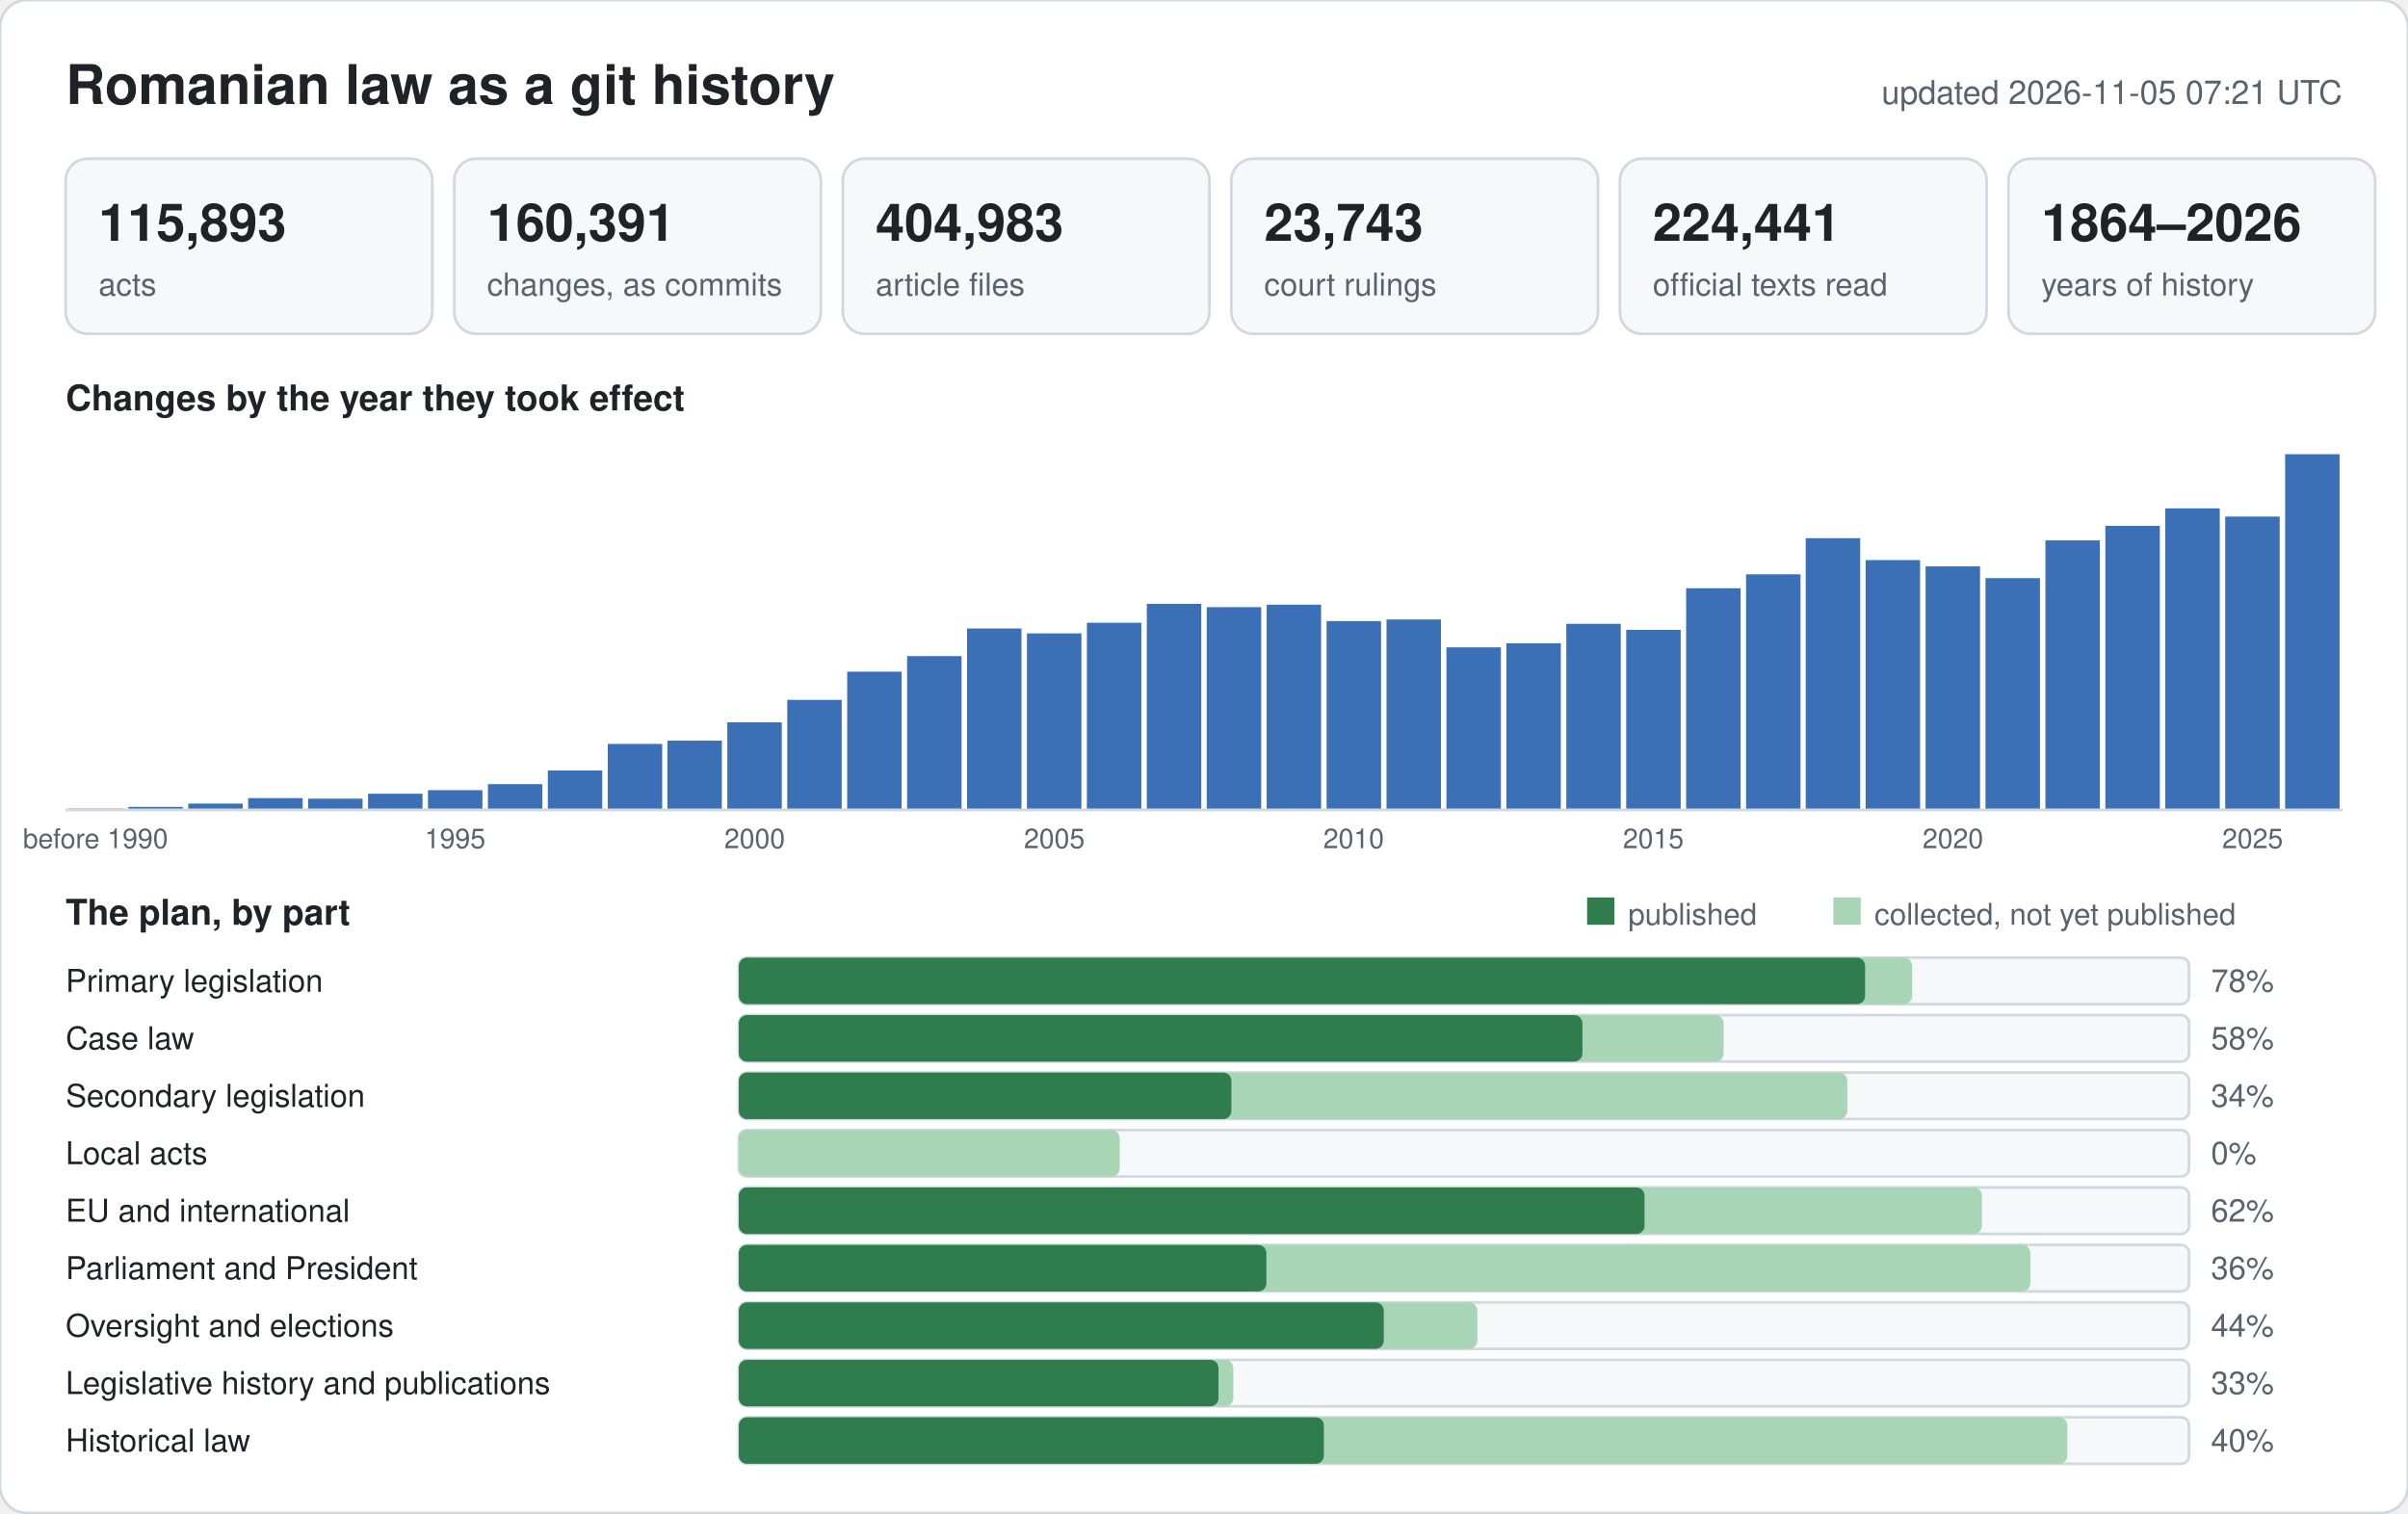
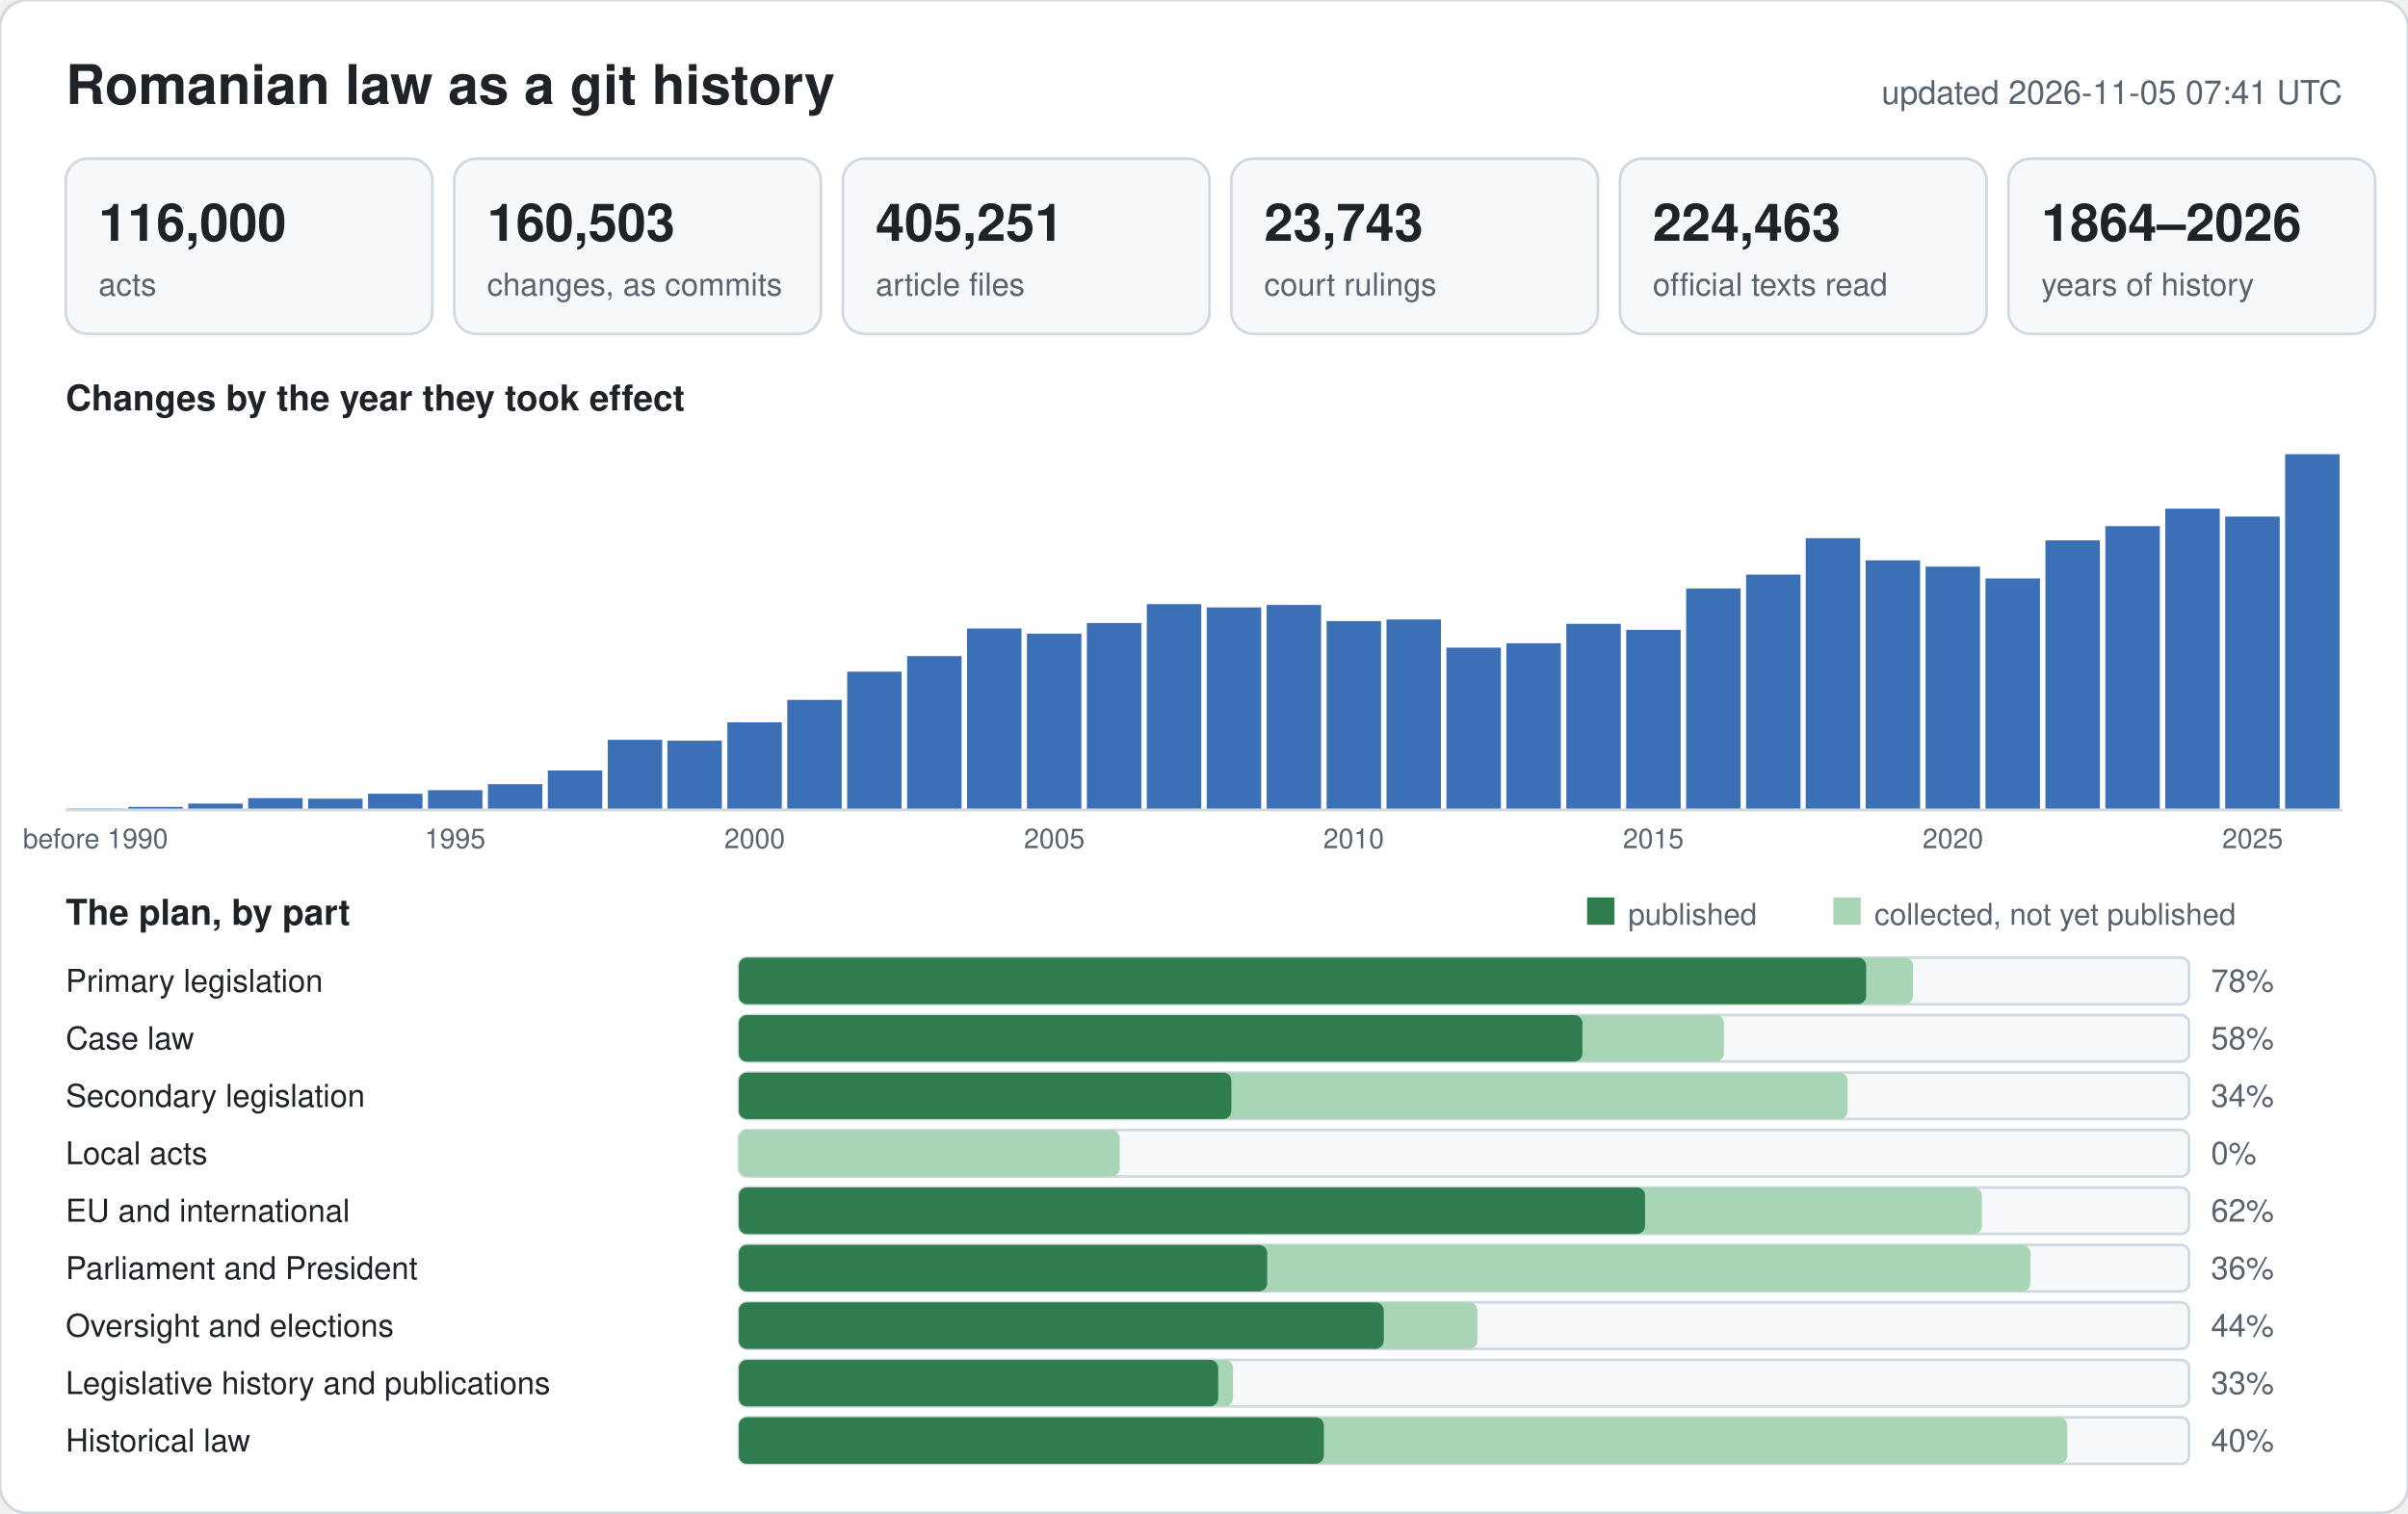
<svg xmlns="http://www.w3.org/2000/svg" width="880" height="553" viewBox="0 0 880 553" font-family="-apple-system,BlinkMacSystemFont,Segoe UI,Helvetica,Arial,sans-serif">
  <rect width="880" height="553" rx="10" fill="#ffffff" stroke="#d1d9e0" />
  <text x="24" y="38" font-size="20" font-weight="600" fill="#1f2328">Romanian law as a git history</text>
-   <text x="856" y="38" font-size="12" text-anchor="end" fill="#59636e">updated 2026-11-05 07:21 UTC</text>
+   <text x="856" y="38" font-size="12" text-anchor="end" fill="#59636e">updated 2026-11-05 07:41 UTC</text>
  <rect x="24" y="58" width="134" height="64" rx="8" fill="#f6f8fa" stroke="#d1d9e0" />
-   <text x="36" y="88" font-size="19" font-weight="600" fill="#1f2328">115,893</text>
+   <text x="36" y="88" font-size="19" font-weight="600" fill="#1f2328">116,000</text>
  <text x="36" y="108" font-size="11.5" fill="#59636e">acts</text>
  <rect x="166" y="58" width="134" height="64" rx="8" fill="#f6f8fa" stroke="#d1d9e0" />
-   <text x="178" y="88" font-size="19" font-weight="600" fill="#1f2328">160,391</text>
+   <text x="178" y="88" font-size="19" font-weight="600" fill="#1f2328">160,503</text>
  <text x="178" y="108" font-size="11.5" fill="#59636e">changes, as commits</text>
  <rect x="308" y="58" width="134" height="64" rx="8" fill="#f6f8fa" stroke="#d1d9e0" />
-   <text x="320" y="88" font-size="19" font-weight="600" fill="#1f2328">404,983</text>
+   <text x="320" y="88" font-size="19" font-weight="600" fill="#1f2328">405,251</text>
  <text x="320" y="108" font-size="11.5" fill="#59636e">article files</text>
  <rect x="450" y="58" width="134" height="64" rx="8" fill="#f6f8fa" stroke="#d1d9e0" />
  <text x="462" y="88" font-size="19" font-weight="600" fill="#1f2328">23,743</text>
  <text x="462" y="108" font-size="11.5" fill="#59636e">court rulings</text>
  <rect x="592" y="58" width="134" height="64" rx="8" fill="#f6f8fa" stroke="#d1d9e0" />
-   <text x="604" y="88" font-size="19" font-weight="600" fill="#1f2328">224,441</text>
+   <text x="604" y="88" font-size="19" font-weight="600" fill="#1f2328">224,463</text>
  <text x="604" y="108" font-size="11.5" fill="#59636e">official texts read</text>
  <rect x="734" y="58" width="134" height="64" rx="8" fill="#f6f8fa" stroke="#d1d9e0" />
  <text x="746" y="88" font-size="19" font-weight="600" fill="#1f2328">1864–2026</text>
  <text x="746" y="108" font-size="11.5" fill="#59636e">years of history</text>
  <text x="24" y="150" font-size="13" font-weight="600" fill="#1f2328">Changes by the year they took effect</text>
  <rect x="25.0" y="295.4" width="19.9" height="0.6" fill="#9db6dc" />
  <text x="34.9" y="310" font-size="10" text-anchor="middle" fill="#59636e">before 1990</text>
  <rect x="46.9" y="294.9" width="19.9" height="1.1" fill="#3b6fb6" />
  <rect x="68.8" y="293.7" width="19.9" height="2.3" fill="#3b6fb6" />
  <rect x="90.7" y="291.7" width="19.9" height="4.3" fill="#3b6fb6" />
  <rect x="112.6" y="291.9" width="19.9" height="4.1" fill="#3b6fb6" />
  <rect x="134.5" y="290.1" width="19.9" height="5.9" fill="#3b6fb6" />
  <rect x="156.4" y="288.8" width="19.9" height="7.2" fill="#3b6fb6" />
  <text x="166.3" y="310" font-size="10" text-anchor="middle" fill="#59636e">1995</text>
  <rect x="178.3" y="286.6" width="19.9" height="9.4" fill="#3b6fb6" />
  <rect x="200.2" y="281.6" width="19.9" height="14.4" fill="#3b6fb6" />
-   <rect x="222.1" y="271.9" width="19.9" height="24.1" fill="#3b6fb6" />
+   <rect x="222.1" y="270.4" width="19.9" height="25.6" fill="#3b6fb6" />
  <rect x="243.9" y="270.7" width="19.9" height="25.3" fill="#3b6fb6" />
  <rect x="265.8" y="264.0" width="19.9" height="32.0" fill="#3b6fb6" />
  <text x="275.8" y="310" font-size="10" text-anchor="middle" fill="#59636e">2000</text>
  <rect x="287.7" y="255.8" width="19.9" height="40.2" fill="#3b6fb6" />
  <rect x="309.6" y="245.5" width="19.9" height="50.5" fill="#3b6fb6" />
  <rect x="331.5" y="239.8" width="19.9" height="56.2" fill="#3b6fb6" />
  <rect x="353.4" y="229.7" width="19.9" height="66.3" fill="#3b6fb6" />
-   <rect x="375.3" y="231.5" width="19.9" height="64.5" fill="#3b6fb6" />
+   <rect x="375.3" y="231.6" width="19.9" height="64.4" fill="#3b6fb6" />
  <text x="385.3" y="310" font-size="10" text-anchor="middle" fill="#59636e">2005</text>
-   <rect x="397.2" y="227.6" width="19.9" height="68.4" fill="#3b6fb6" />
-   <rect x="419.1" y="220.7" width="19.9" height="75.3" fill="#3b6fb6" />
-   <rect x="441.0" y="221.9" width="19.9" height="74.1" fill="#3b6fb6" />
-   <rect x="462.9" y="221.0" width="19.9" height="75.0" fill="#3b6fb6" />
+   <rect x="397.2" y="227.7" width="19.9" height="68.3" fill="#3b6fb6" />
+   <rect x="419.1" y="220.8" width="19.9" height="75.2" fill="#3b6fb6" />
+   <rect x="441.0" y="222.0" width="19.9" height="74.0" fill="#3b6fb6" />
+   <rect x="462.9" y="221.1" width="19.9" height="74.9" fill="#3b6fb6" />
  <rect x="484.8" y="227.0" width="19.9" height="69.0" fill="#3b6fb6" />
  <text x="494.7" y="310" font-size="10" text-anchor="middle" fill="#59636e">2010</text>
  <rect x="506.7" y="226.4" width="19.9" height="69.6" fill="#3b6fb6" />
-   <rect x="528.6" y="236.6" width="19.9" height="59.4" fill="#3b6fb6" />
+   <rect x="528.6" y="236.7" width="19.9" height="59.3" fill="#3b6fb6" />
  <rect x="550.5" y="235.1" width="19.9" height="60.9" fill="#3b6fb6" />
  <rect x="572.4" y="228.0" width="19.9" height="68.0" fill="#3b6fb6" />
  <rect x="594.3" y="230.2" width="19.9" height="65.8" fill="#3b6fb6" />
  <text x="604.2" y="310" font-size="10" text-anchor="middle" fill="#59636e">2015</text>
-   <rect x="616.2" y="215.0" width="19.9" height="81.0" fill="#3b6fb6" />
-   <rect x="638.1" y="209.9" width="19.9" height="86.1" fill="#3b6fb6" />
+   <rect x="616.2" y="215.1" width="19.9" height="80.9" fill="#3b6fb6" />
+   <rect x="638.1" y="210.0" width="19.9" height="86.0" fill="#3b6fb6" />
  <rect x="659.9" y="196.7" width="19.9" height="99.3" fill="#3b6fb6" />
-   <rect x="681.8" y="204.7" width="19.9" height="91.3" fill="#3b6fb6" />
-   <rect x="703.7" y="207.0" width="19.9" height="89.0" fill="#3b6fb6" />
+   <rect x="681.8" y="204.8" width="19.9" height="91.2" fill="#3b6fb6" />
+   <rect x="703.7" y="207.1" width="19.9" height="88.9" fill="#3b6fb6" />
  <text x="713.7" y="310" font-size="10" text-anchor="middle" fill="#59636e">2020</text>
-   <rect x="725.6" y="211.3" width="19.9" height="84.7" fill="#3b6fb6" />
+   <rect x="725.6" y="211.4" width="19.9" height="84.6" fill="#3b6fb6" />
  <rect x="747.5" y="197.5" width="19.9" height="98.5" fill="#3b6fb6" />
-   <rect x="769.4" y="192.2" width="19.9" height="103.8" fill="#3b6fb6" />
-   <rect x="791.3" y="185.8" width="19.9" height="110.2" fill="#3b6fb6" />
+   <rect x="769.4" y="192.3" width="19.9" height="103.7" fill="#3b6fb6" />
+   <rect x="791.3" y="185.9" width="19.9" height="110.1" fill="#3b6fb6" />
  <rect x="813.2" y="188.8" width="19.9" height="107.2" fill="#3b6fb6" />
  <text x="823.2" y="310" font-size="10" text-anchor="middle" fill="#59636e">2025</text>
  <rect x="835.1" y="166.0" width="19.9" height="130.0" fill="#3b6fb6" />
  <line x1="24" y1="296" x2="856" y2="296" stroke="#d1d9e0" />
  <text x="24" y="338" font-size="13" font-weight="600" fill="#1f2328">The plan, by part</text>
  <rect x="580" y="328" width="10" height="10" fill="#2f7d4f" />
  <text x="595" y="338" font-size="11" fill="#59636e">published</text>
  <rect x="670" y="328" width="10" height="10" fill="#a8d5b5" />
  <text x="685" y="338" font-size="11" fill="#59636e">collected, not yet published</text>
  <text x="24" y="362.5" font-size="11.5" fill="#1f2328">Primary legislation</text>
  <rect x="270" y="350" width="530" height="17" rx="3" fill="#f6f8fa" stroke="#d1d9e0" />
-   <rect x="270" y="350" width="428.8" height="17" rx="3" fill="#a8d5b5" />
-   <rect x="270" y="350" width="411.6" height="17" rx="3" fill="#2f7d4f" />
+   <rect x="270" y="350" width="429.1" height="17" rx="3" fill="#a8d5b5" />
+   <rect x="270" y="350" width="412.0" height="17" rx="3" fill="#2f7d4f" />
  <text x="808" y="362.5" font-size="11.5" fill="#59636e">78%</text>
  <text x="24" y="383.5" font-size="11.5" fill="#1f2328">Case law</text>
  <rect x="270" y="371" width="530" height="17" rx="3" fill="#f6f8fa" stroke="#d1d9e0" />
-   <rect x="270" y="371" width="359.9" height="17" rx="3" fill="#a8d5b5" />
+   <rect x="270" y="371" width="360.0" height="17" rx="3" fill="#a8d5b5" />
  <rect x="270" y="371" width="308.3" height="17" rx="3" fill="#2f7d4f" />
  <text x="808" y="383.5" font-size="11.5" fill="#59636e">58%</text>
  <text x="24" y="404.5" font-size="11.5" fill="#1f2328">Secondary legislation</text>
  <rect x="270" y="392" width="530" height="17" rx="3" fill="#f6f8fa" stroke="#d1d9e0" />
-   <rect x="270" y="392" width="405.1" height="17" rx="3" fill="#a8d5b5" />
+   <rect x="270" y="392" width="405.2" height="17" rx="3" fill="#a8d5b5" />
  <rect x="270" y="392" width="180.0" height="17" rx="3" fill="#2f7d4f" />
  <text x="808" y="404.5" font-size="11.5" fill="#59636e">34%</text>
  <text x="24" y="425.5" font-size="11.5" fill="#1f2328">Local acts</text>
  <rect x="270" y="413" width="530" height="17" rx="3" fill="#f6f8fa" stroke="#d1d9e0" />
  <rect x="270" y="413" width="139.2" height="17" rx="3" fill="#a8d5b5" />
  <rect x="270" y="413" width="0.0" height="17" rx="3" fill="#2f7d4f" />
  <text x="808" y="425.5" font-size="11.5" fill="#59636e">0%</text>
  <text x="24" y="446.5" font-size="11.5" fill="#1f2328">EU and international</text>
  <rect x="270" y="434" width="530" height="17" rx="3" fill="#f6f8fa" stroke="#d1d9e0" />
  <rect x="270" y="434" width="454.3" height="17" rx="3" fill="#a8d5b5" />
-   <rect x="270" y="434" width="331.0" height="17" rx="3" fill="#2f7d4f" />
+   <rect x="270" y="434" width="331.2" height="17" rx="3" fill="#2f7d4f" />
  <text x="808" y="446.5" font-size="11.5" fill="#59636e">62%</text>
  <text x="24" y="467.5" font-size="11.5" fill="#1f2328">Parliament and President</text>
  <rect x="270" y="455" width="530" height="17" rx="3" fill="#f6f8fa" stroke="#d1d9e0" />
  <rect x="270" y="455" width="472.0" height="17" rx="3" fill="#a8d5b5" />
-   <rect x="270" y="455" width="192.8" height="17" rx="3" fill="#2f7d4f" />
+   <rect x="270" y="455" width="193.1" height="17" rx="3" fill="#2f7d4f" />
  <text x="808" y="467.5" font-size="11.5" fill="#59636e">36%</text>
  <text x="24" y="488.5" font-size="11.5" fill="#1f2328">Oversight and elections</text>
  <rect x="270" y="476" width="530" height="17" rx="3" fill="#f6f8fa" stroke="#d1d9e0" />
  <rect x="270" y="476" width="269.9" height="17" rx="3" fill="#a8d5b5" />
  <rect x="270" y="476" width="235.7" height="17" rx="3" fill="#2f7d4f" />
  <text x="808" y="488.5" font-size="11.5" fill="#59636e">44%</text>
  <text x="24" y="509.5" font-size="11.5" fill="#1f2328">Legislative history and publications</text>
  <rect x="270" y="497" width="530" height="17" rx="3" fill="#f6f8fa" stroke="#d1d9e0" />
-   <rect x="270" y="497" width="180.7" height="17" rx="3" fill="#a8d5b5" />
-   <rect x="270" y="497" width="175.3" height="17" rx="3" fill="#2f7d4f" />
+   <rect x="270" y="497" width="180.6" height="17" rx="3" fill="#a8d5b5" />
+   <rect x="270" y="497" width="175.2" height="17" rx="3" fill="#2f7d4f" />
  <text x="808" y="509.5" font-size="11.5" fill="#59636e">33%</text>
  <text x="24" y="530.5" font-size="11.5" fill="#1f2328">Historical law</text>
  <rect x="270" y="518" width="530" height="17" rx="3" fill="#f6f8fa" stroke="#d1d9e0" />
  <rect x="270" y="518" width="485.5" height="17" rx="3" fill="#a8d5b5" />
  <rect x="270" y="518" width="213.8" height="17" rx="3" fill="#2f7d4f" />
  <text x="808" y="530.5" font-size="11.5" fill="#59636e">40%</text>
</svg>
